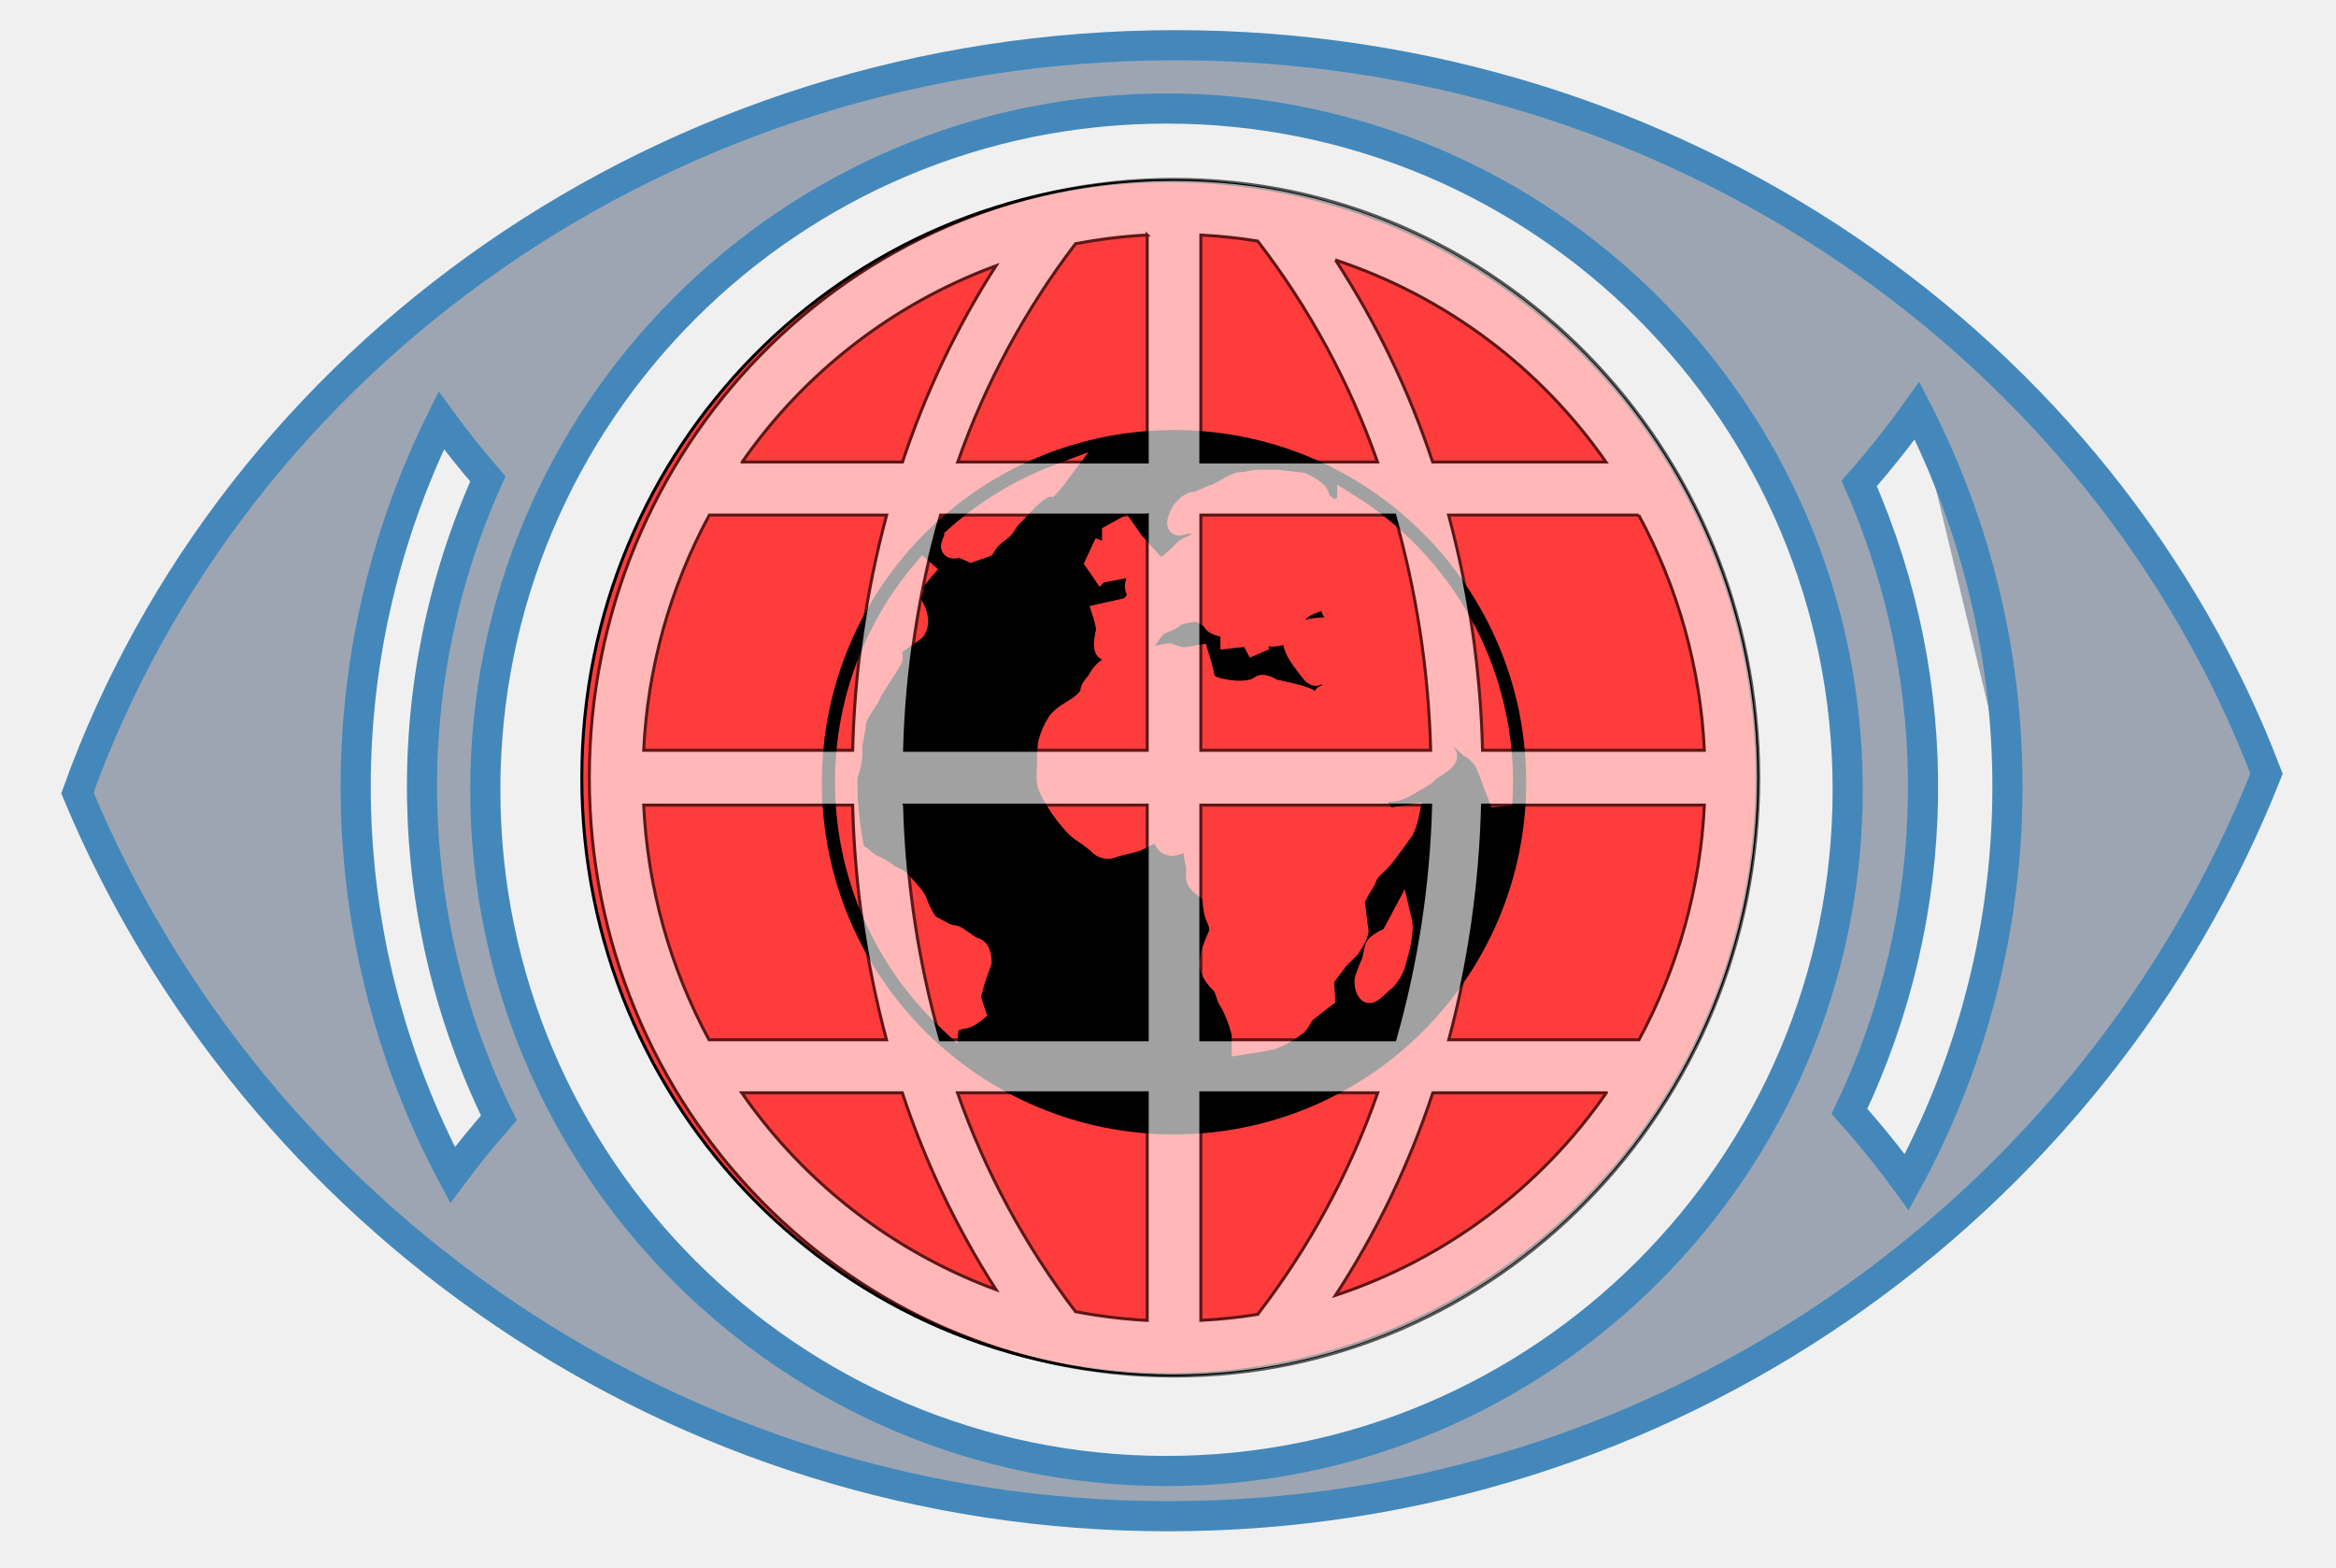
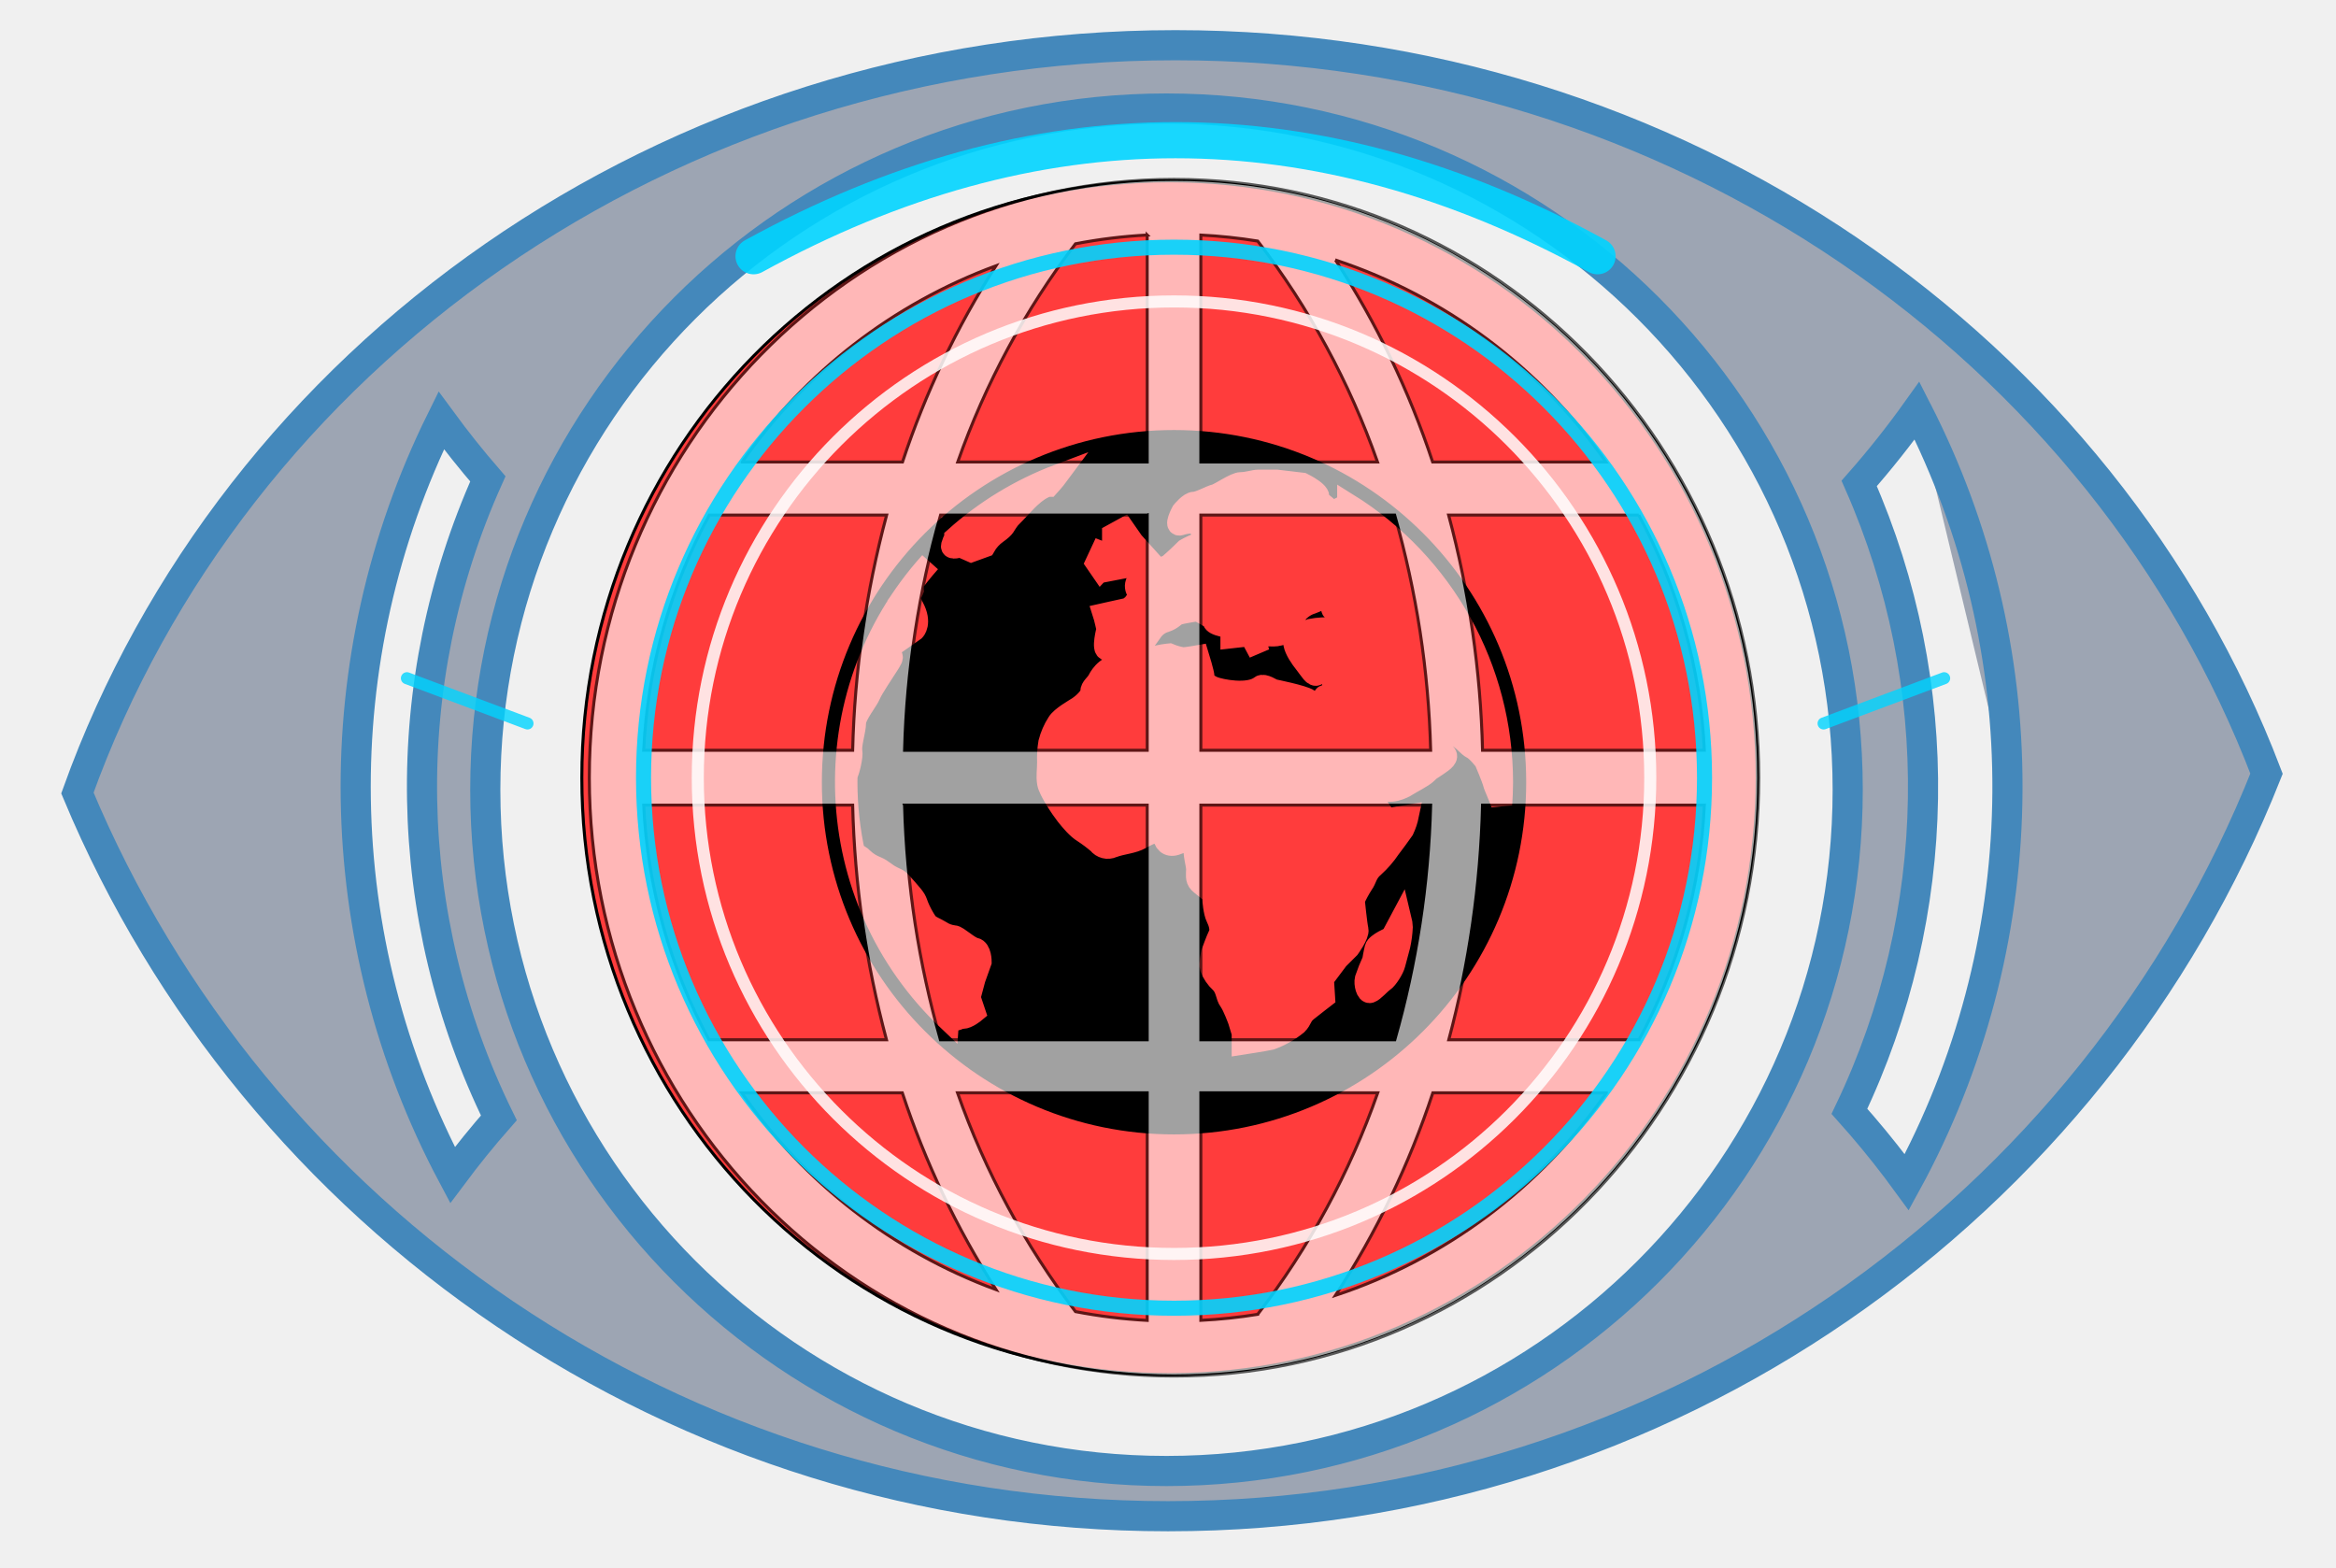
<svg xmlns="http://www.w3.org/2000/svg" viewBox="180 120 775 520" role="img" aria-labelledby="logo-title">
  <defs>
    <style>
      .cls-4 {
        fill: #fff;
      }

      .cls-2, .cls-4 {
        stroke: #000;
        stroke-width: 1px;
      }

      .cls-1 {
        fill: #4454727a;
        stroke: #48b;
        stroke-width: 10px;
      }

      .cls-1, .cls-2, .cls-3, .cls-4 {
        fill-rule: evenodd;
      }

      .cls-2 {
        fill: #ff3c3c;
      }

      .cls-3 {
        stroke: #ff3c3c;
        stroke-linecap: round;
        stroke-width: 6.99px;
      }

      .cls-4 {
        opacity: 0.63;
      }
    </style>
  </defs>
  <path id="outer_eye" class="cls-1" d="M567.5,623c-163.183,0-303.026-99.084-361.823-239.922C257.508,238.76,401.037,135,570,135c166.451,0,308.222,100.7,361.954,241.667C874.771,520.905,733.152,623,567.5,623ZM567,156c124.816,0,226,101.184,226,226S691.816,608,567,608,341,506.816,341,382,442.184,156,567,156ZM816,256.213A272.836,272.836,0,0,1,846,381M793.574,488.677a249.545,249.545,0,0,0,3.239-208.3A303.384,303.384,0,0,0,816,256.213a274.468,274.468,0,0,1-1.516,252.475q-0.927,1.758-1.88,3.5-1.632-2.238-3.306-4.446Q801.826,497.884,793.574,488.677ZM345.5,490.85q-8.055,9.164-15.37,18.966a274.353,274.353,0,0,1-3.748-250.343q7.347,10.012,15.469,19.393A249.512,249.512,0,0,0,345.5,490.85Z" />
  <path id="inner_eye" class="cls-2" d="M568,179.985c107.678,0,194.968,88.655,194.968,198.015S675.678,576.015,568,576.015,373.032,487.36,373.032,378,460.322,179.985,568,179.985Z" />
  <path id="globe" class="cls-3" d="M569.5,499.831A120.331,120.331,0,1,1,689.831,379.5,120.33,120.33,0,0,1,569.5,499.831Zm65.1-50.585c1.225-.4,3.268-2.858,4.492-3.677s3.268-4.083,3.675-5.717,1.227-4.495,1.634-6.126a36.015,36.015,0,0,0,.818-6.135,14.639,14.639,0,0,0-.407-2.855l-3.266,6.127s-4.9,2.04-5.315,3.674-0.817,4.088-.817,4.088a61.248,61.248,0,0,0-2.45,6.133C632.554,446.388,633.372,449.66,634.6,449.246ZM461.011,377.072c0.72-1.105,1.928-6.276,1.6-7.894-0.411-2.037,1.225-6.94,1.225-9.392s4.083-7.358,4.9-9.4,4.491-7.349,6.535-10.623-0.4-2.038-2.449-.809,1.225-3.274,2.449-4.086,8.172-5.72,8.172-5.72,2.449-2.454-.409-7.762c-2.211-4.1,0-4.5,0-6.128a2.43,2.43,0,0,0-1.28-.223c2.129-2.952,4.408-5.788,6.811-8.512A108.871,108.871,0,0,0,494.612,458.6a0.454,0.454,0,0,1,.683-0.363c2.043,0.819,2.449-.4,4.085-0.4s4.086-2.043,4.086-2.043l-1.641-4.9,1.641-6.126,2.041-5.717s0-4.095-2.041-4.5-5.722-4.081-6.946-4.081a10.018,10.018,0,0,1-4.491-1.636c-1.227-.813-3.677-1.634-4.5-2.857a31.144,31.144,0,0,1-2.858-5.314c-0.816-2.039-.409-2.039-3.681-5.715s-2.452-2.863-4.9-4.093-3.265-2.443-5.308-3.263a13.378,13.378,0,0,1-4.5-2.857,4.884,4.884,0,0,0-2.711-1.519,110.041,110.041,0,0,1-2.595-23.808C460.98,378.618,461,377.84,461.011,377.072Zm35.743-78.7a13.8,13.8,0,0,0-1.051,2.589c-0.408,1.638,2.864.416,2.864,0.416L502.239,303l4.5-1.631a13.741,13.741,0,0,1,4.083-4.5c2.857-2.043,2.454-2.452,3.677-4.084s0-.006,5.314-5.732,8.167-5.718,8.167-5.718,1.915-2.1,3.244-3.895A108.986,108.986,0,0,0,496.754,298.368Zm41.024,56.1c-1.224.82-5.715,3.272-6.944,5.315a22.681,22.681,0,0,0-2.859,6.535,31.042,31.042,0,0,0-.408,6.538c0,2.854-.41,4.5,0,6.949s4.5,8.568,6.128,10.623c1.63,2.038,3.674,4.483,5.719,5.713a47.235,47.235,0,0,1,4.9,3.674,4.03,4.03,0,0,0,4.9,1.223c3.272-1.223,6.538-1.223,9.4-2.853s7.353-3.685,7.353-1.231,1.632,4.084,4.082,3.272,6.539-2.858,6.13,0S577,406.764,577,408.4s-0.4,3.265.818,4.495,4.5,3.265,4.5,4.49,0.409,5.311,1.229,6.946,1.639,4.08.823,5.724-2.434,6.123-2.434,6.123-0.779,3.676-.37,4.9a12.683,12.683,0,0,0,3.332,4.906c2.043,2.042,1.771,4.492,2.994,6.124s2.993,6.539,2.993,6.539l1.236,4.088v3.677s7.966-1.231,9.591-1.64a30.673,30.673,0,0,0,8.618-4.9c1.636-1.632,1.311-2.856,3.349-4.488s5.762-4.5,5.762-4.5l-0.387-6.126,4.914-6.544,3.684-3.677s3.267-4.484,2.865-6.128c-0.413-1.628-1.231-9.8-1.231-9.8a37.972,37.972,0,0,1,2.863-5.313c1.224-1.634,1.227-3.678,3.679-5.719a33.109,33.109,0,0,0,5.306-6.126c1.229-1.634,3.681-4.9,4.5-6.127a21.871,21.871,0,0,0,1.635-4.894l-7.355,1.216c-2.45-4.082-9.392-13.073-10.621-15.112a37.04,37.04,0,0,1-2.861-7.76c-0.4-1.634-2.445-6.131-2.856-7.356s-3.27-4.908-4.088-6.128-3.675-2.043-5.309-3.268-11.843-3.27-11.843-3.27-3.129-1.991-4.088-1.226c-4.083,3.269-13.48,1.226-15.523.415s-3.269-2.041-3.269-3.272-1.835-7.143-1.835-7.143-3.985.705-5.213,0.705a20.333,20.333,0,0,1-4.442-1.276s-4.055.379-5.693,1.2a61.205,61.205,0,0,1-6.115,2.438,36.488,36.488,0,0,1-4.488.814c-3.671-1.636-6.529,2.45-7.352,4.079s-2.445,2.454-2.445,4.084S539,353.659,537.778,354.471Zm18.191-54.739-3.128-4.5-3.727,2.045V304.5l-3.839-1.5-1.715,3.674,1.685,2.452L549.114,305v4.129l8.478-1.636,3.164-2.449Zm71.15-12.676c-1.669.869-4.808,3.094-6,1.894-1.227-1.218-4.086-3.423-4.086-3.423,2.448-1.636-4.9-5.212-4.9-5.212l-8.576-1.022h-6.125c-1.227,0-3.681.825-5.723,0.825s-6.943,3.583-8.577,3.994-5.314,2.5-6.944,2.5-4.088,3.086-4.088,3.086-2.856,5.218-.4,4.4,5.717-.858,6.122.367,1.227,3.242,1.636,4.471,6.131,1.618,6.131,1.618a18.551,18.551,0,0,1,2.038-3.683c1.227-1.634,2.452-3.675,2.452-3.675s2.044,4.082,2.452,5.3-0.818,4.908-.818,4.908-4.491,2.852-5.716,2.852-8.175-6.126-8.175-6.126a25.4,25.4,0,0,0-4.489,2.043c-2.856,2.861-5.717,5.31-5.717,5.31a17.057,17.057,0,0,0-4.081,2.046c-1.629,1.222-5.138,1.487-6.117,2.854-2.039,2.863.84,4.9,0.84,4.9l-2.408,3.271-1.548,1.225-5.553,1.221-2.751.616c0.4,1.227,1.258,5.105,1.258,5.105s-1.87,6.943,0,6.943c0,0,4.276,1.64,5.5,1.64s2.625,0.4,4.265-1.227a59.861,59.861,0,0,0,5.156-6.538,8.047,8.047,0,0,1,4.49-3.267c2.454-.82,3-2.047,4.231-2.452s6.47-1.229,6.47-1.229,3.709,2.043,4.932,2.861c0.573,0.386-1.393,1.658,6.086,2.907V331.6l3.7-.411-4.207-3.264-0.44-.1-4.778-4.8-0.419-3.672s4.861,2.862,6.493,3.672a43.671,43.671,0,0,1,4.81,3.272l1.783,5.719,2.4,4.5s-1.87-5.722,0-5.722c0,0,5.158.405,6.381,0a36.253,36.253,0,0,0,5.237-1.632c1.636-.815-0.648-3.68.986-5.721a10.385,10.385,0,0,1,4.981-3.27c1.23-.405,5.35-2.447,5.35-2.447l4.522,0.82c-2.041,1.627-4.486,4.077-2.85,3.676s5.313,1.63,6.949,2.855,0.413,4.087.413,4.087-4.5-.411-7.355-0.815a29.263,29.263,0,0,0-7.351.4l-3.677,2.043s-2.454.816-2.045,2.861,2.045,4.5,3.679,6.535,2.858,4.5,4.085,3.675,5.309-3.265,5.309-3.265a12.784,12.784,0,0,0-.409,4.9,30.6,30.6,0,0,1,.409,4.9s-4.082,0-2.861.822,2.967,3.905,3.681,4.9c4.083,5.717,12.664,18.383,13.482,20.015s0.44,4.126,1.631,5.31c2.454,2.45,7.352,0,8.578-.817s5.311-2.863,6.536-4.082,0.818-.822,3.272-2.454,4.079-2.856,2.859-4.085-3.68-5.725-3.68-5.725c-3.676.825-7.351-1.222-7.351-2.445s-3.269-6.124-3.269-6.124,0.407-.82,3.269.809,5.306,4.908,7.759,4.908,3.678,0.819,6.537,2.453,4.085,3.672,5.719,4.492,4.086,4.086,4.086,4.086,2.447,5.715,2.859,7.358c0.358,1.421,2.277,5.345,2.754,7.132,0.166-2.461.281-4.937,0.281-7.44A108.8,108.8,0,0,0,627.119,287.056ZM548.884,304.5l0.333,0.133-0.333.365v-0.5Z" />
  <path id="globe_cage" class="cls-4" d="M569.5,576.491c-106.968,0-193.988-89.044-193.988-198.491S462.532,179.509,569.5,179.509,763.488,268.553,763.488,378,676.468,576.491,569.5,576.491ZM578.4,368.9h76.237a314.2,314.2,0,0,0-11.945-78.026H578.4V368.9ZM654.634,387.1H578.4V464.94h64.345A314.251,314.251,0,0,0,654.634,387.1Zm90.813,0H671.861a333.4,333.4,0,0,1-11.206,77.836h63.112A182.117,182.117,0,0,0,745.447,387.1Zm-32.528,95.444H655.363a288.421,288.421,0,0,1-32.3,67.191A177.214,177.214,0,0,0,712.919,482.548Zm-115.67,73.48a263.416,263.416,0,0,0,39.828-73.48H578.4v75.476A173.846,173.846,0,0,0,597.249,556.028ZM560.6,558.036V482.548H497.674a263.837,263.837,0,0,0,39.135,72.575A174.279,174.279,0,0,0,560.6,558.036ZM510.434,547.83a289.038,289.038,0,0,1-31.078-65.282H426.1A177.5,177.5,0,0,0,510.434,547.83Zm-95.208-82.89H474.1A333.353,333.353,0,0,1,462.878,387.1H393.555A182.127,182.127,0,0,0,415.226,464.94ZM393.555,368.9h69.323a333.4,333.4,0,0,1,11.268-78.026H415.332A182.13,182.13,0,0,0,393.555,368.9Zm32.676-95.633h53.185a289.064,289.064,0,0,1,31-65.087A177.487,177.487,0,0,0,426.231,273.263Zm134.372-75.3a174.068,174.068,0,0,0-23.8,2.914,263.8,263.8,0,0,0-39.06,72.384H560.6v-75.3Zm0,92.905H492.051A314.088,314.088,0,0,0,480.106,368.9h80.5V290.87Zm-80.5,96.234A314.1,314.1,0,0,0,492,464.94h68.6V387.1h-80.5ZM578.4,197.977v75.286h58.612a263.412,263.412,0,0,0-39.751-73.289A174.011,174.011,0,0,0,578.4,197.977Zm44.672,8.286a288.6,288.6,0,0,1,32.231,67h57.491A177.213,177.213,0,0,0,623.069,206.263Zm100.6,84.607H660.6A333.3,333.3,0,0,1,671.861,368.9h73.586A182.129,182.129,0,0,0,723.667,290.87Z" />
+   <g id="iris_rings" fill="none">
+     <circle cx="569.5" cy="378" r="176" stroke="#00d4ff" stroke-width="5" opacity="0.9" />
+     <circle cx="569.5" cy="378" r="158" stroke="#ffffff" stroke-width="4" opacity="0.85" />
+   </g>
+   <path id="brow" d="M430,205 Q570,128 710,205" fill="none" stroke="#00d4ff" stroke-width="12" stroke-linecap="round" opacity="0.9" />
+   <g id="lashes" fill="none" stroke="#00d4ff" stroke-width="4" stroke-linecap="round" opacity="0.8">
+     <path d="M355,360 L315,345" />
+     <path d="M785,360 L825,345" />
+   </g>
</svg>
